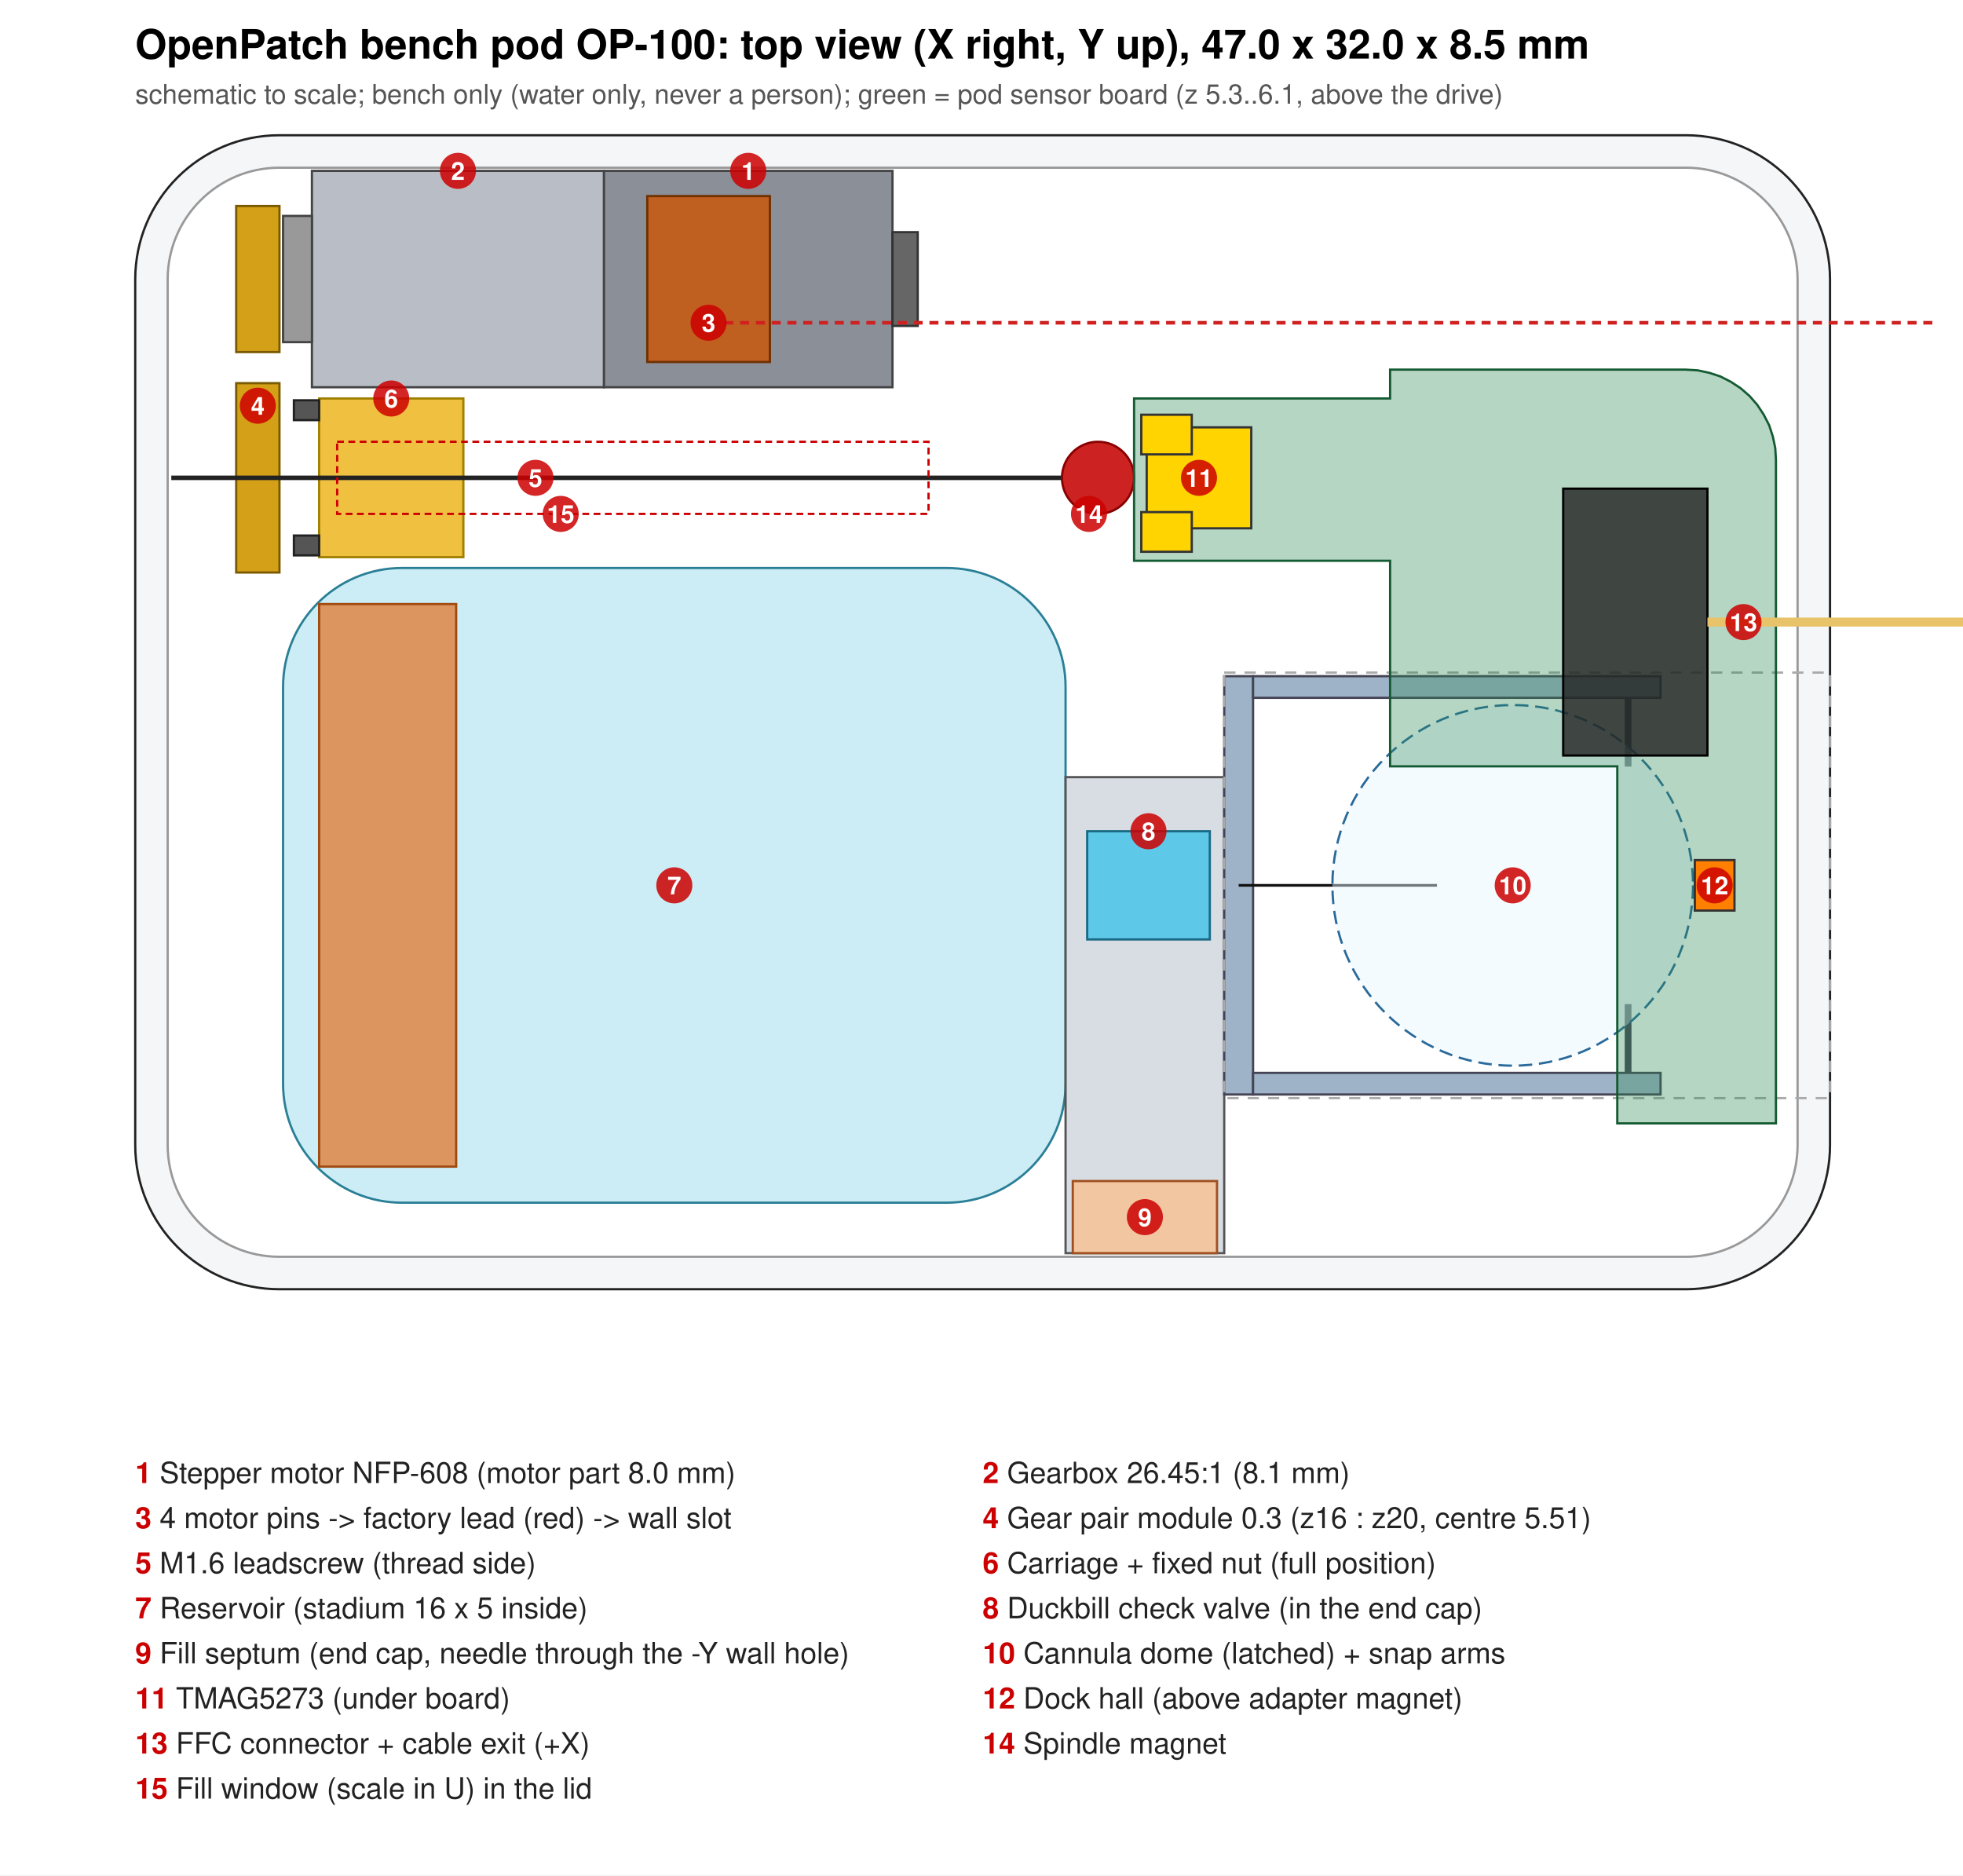
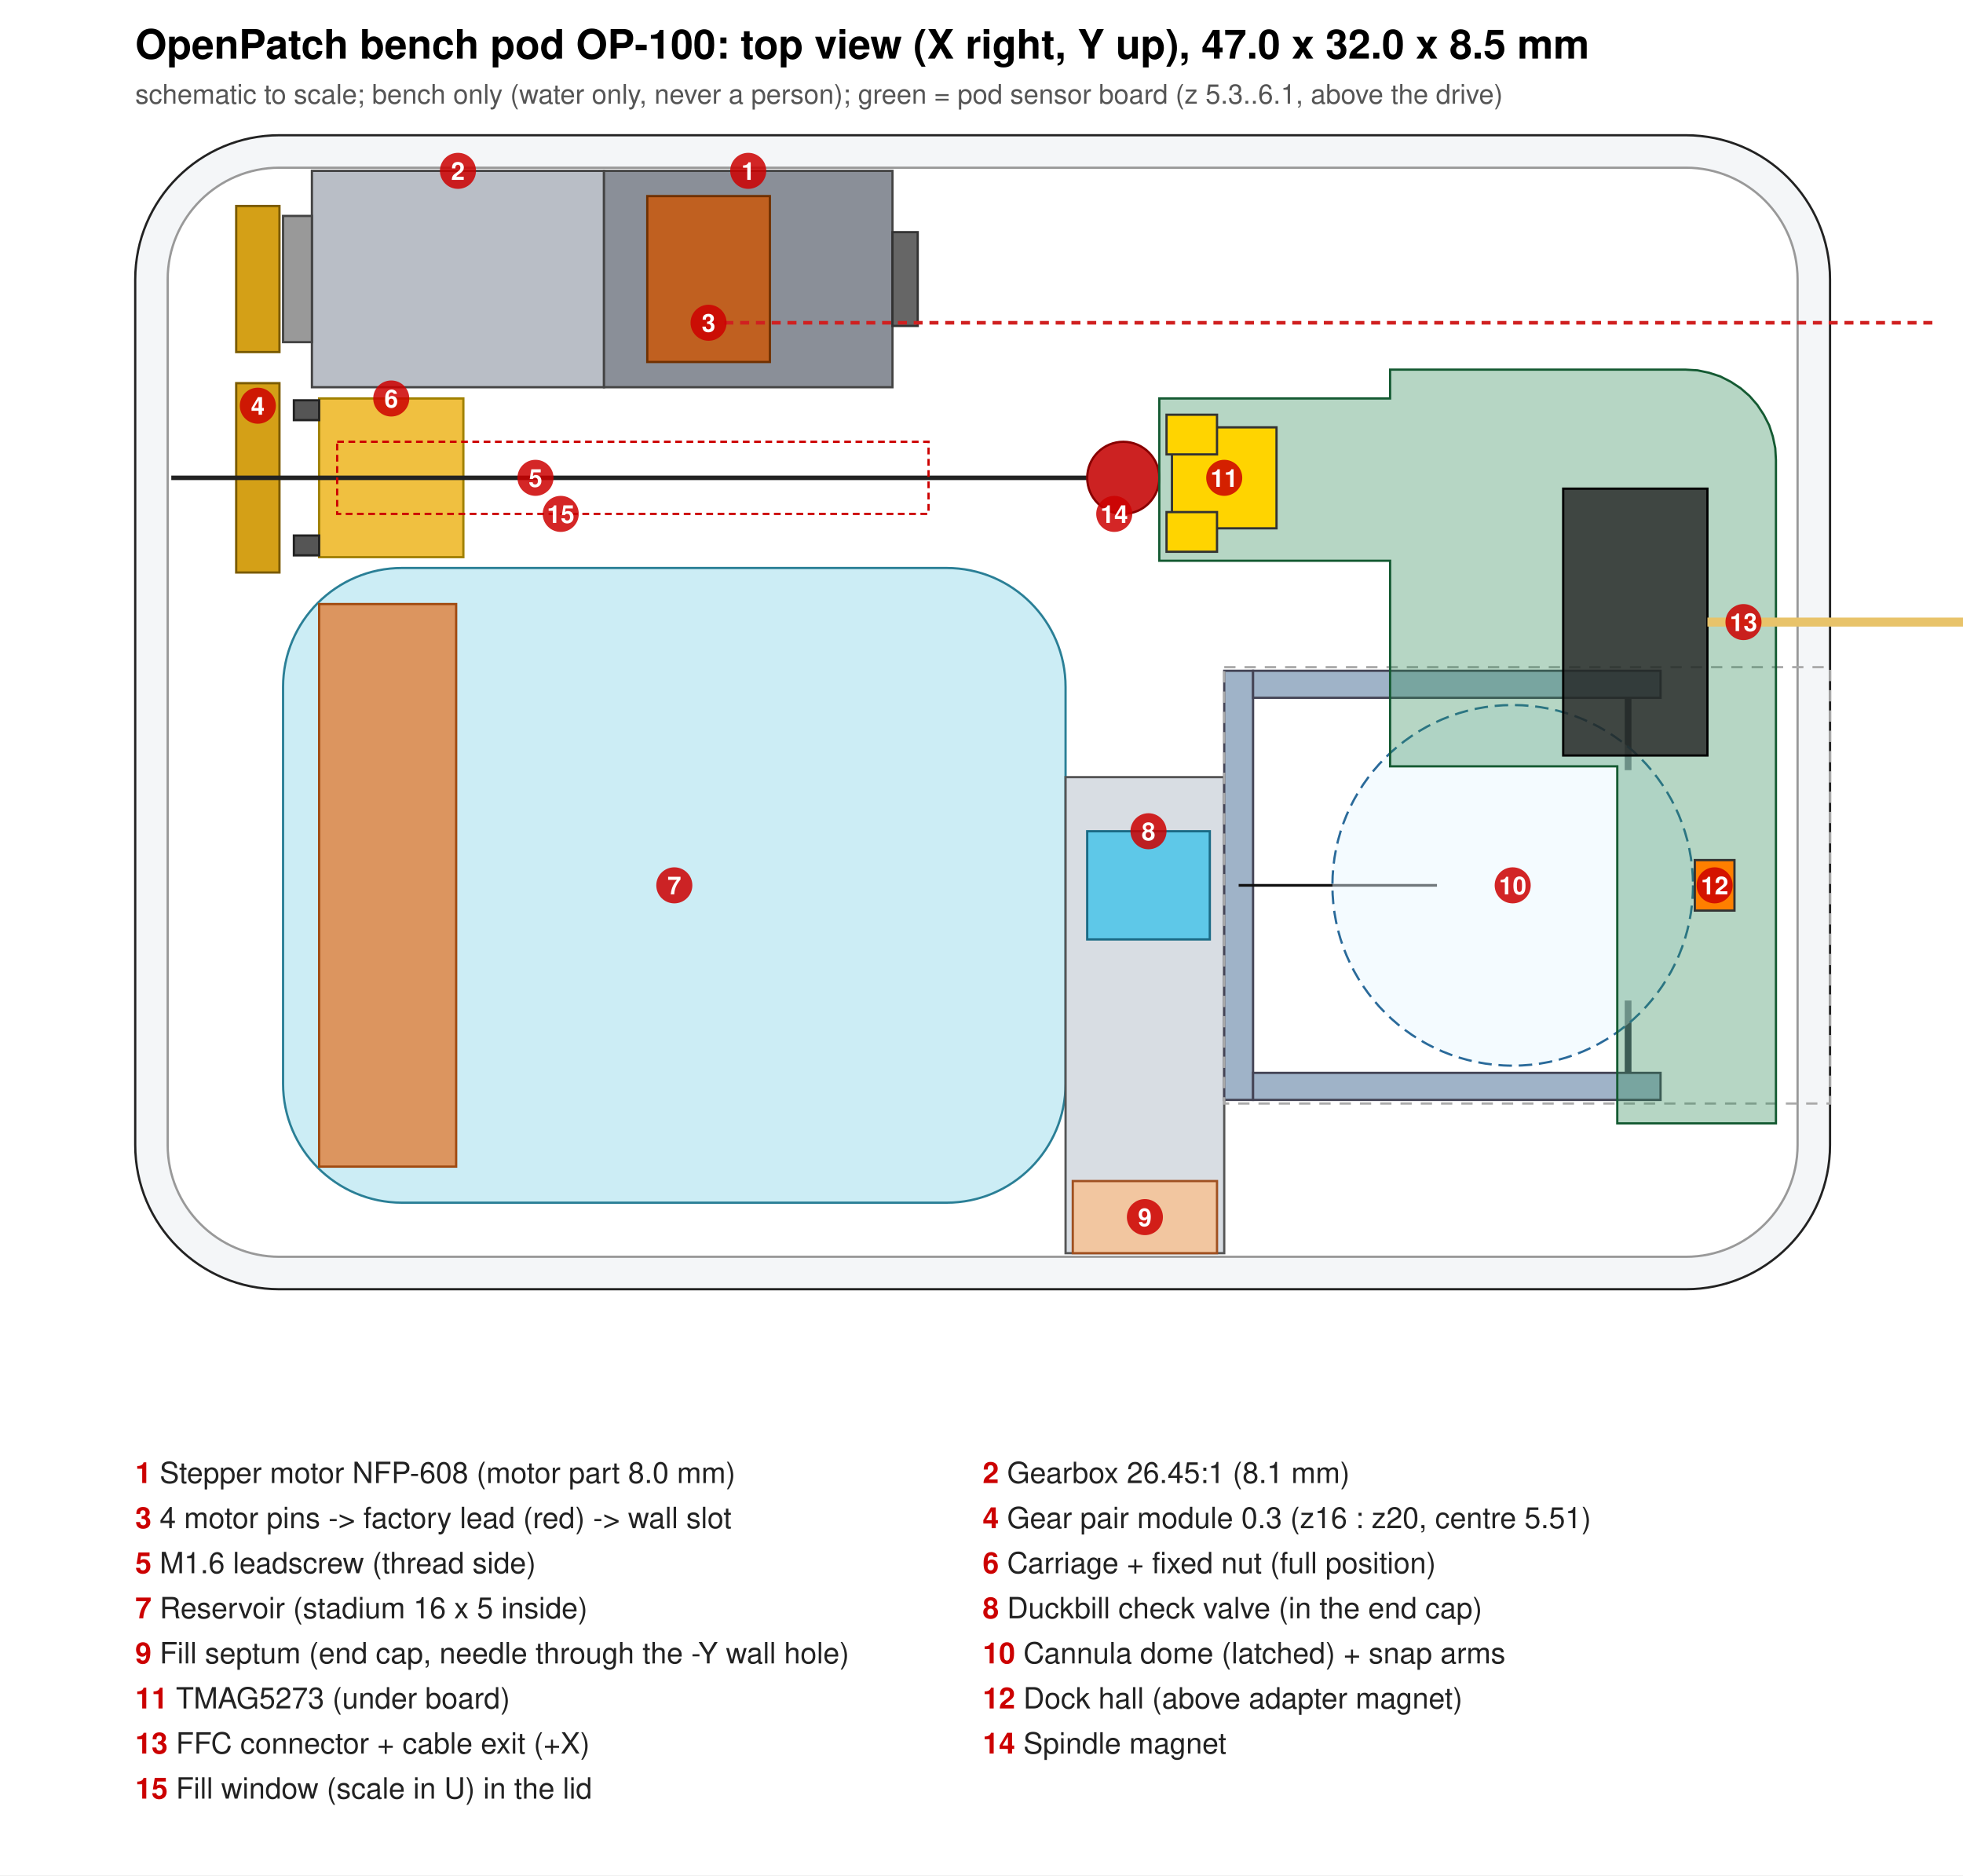
<svg xmlns="http://www.w3.org/2000/svg" width="871" height="832" viewBox="0 0 871 832" font-family="Helvetica,Arial,sans-serif">
  <rect width="100%" height="100%" fill="#ffffff" />
  <text x="60" y="26" font-size="18" font-weight="bold">OpenPatch bench pod OP-100: top view (X right, Y up), 47.0 x 32.0 x 8.5 mm</text>
  <text x="60" y="46" font-size="12" fill="#555">schematic to scale; bench only (water only, never a person); green = pod sensor board (z 5.3..6.1, above the drive)</text>
  <rect x="60.0" y="60.0" width="752.0" height="512.0" rx="64.0" fill="#f4f6f8" fill-opacity="1.0" stroke="#222" stroke-width="1" />
  <rect x="74.4" y="74.4" width="723.2" height="483.2" rx="49.6" fill="#ffffff" fill-opacity="1.0" stroke="#999" stroke-width="1" />
  <rect x="125.6" y="252.0" width="347.2" height="281.6" rx="52.8" fill="#bfe8f2" fill-opacity="0.8" stroke="#2a7f96" stroke-width="1" />
  <rect x="141.6" y="268.0" width="60.8" height="249.6" rx="0.0" fill="#e0803a" fill-opacity="0.8" stroke="#a04a10" stroke-width="1" />
  <rect x="141.6" y="176.8" width="64.0" height="70.4" rx="0.0" fill="#f0c040" fill-opacity="1.0" stroke="#a08000" stroke-width="1" />
  <rect x="138.4" y="75.8" width="129.6" height="96.0" rx="0.0" fill="#b9bec6" fill-opacity="1.0" stroke="#444" stroke-width="1" />
  <rect x="268.0" y="75.8" width="128.0" height="96.0" rx="0.0" fill="#8a8f98" fill-opacity="1.0" stroke="#444" stroke-width="1" />
  <rect x="396.0" y="103.0" width="11.2" height="41.6" rx="0.0" fill="#666" fill-opacity="1.0" stroke="#333" stroke-width="1" />
  <rect x="125.6" y="95.8" width="12.8" height="56.0" rx="0.0" fill="#999" fill-opacity="1.0" stroke="#444" stroke-width="1" />
  <rect x="104.8" y="170.0" width="19.2" height="84.0" rx="0.0" fill="#d4a017" fill-opacity="1.0" stroke="#7a5a00" stroke-width="1" />
  <rect x="104.8" y="91.4" width="19.2" height="64.8" rx="0.0" fill="#d4a017" fill-opacity="1.0" stroke="#7a5a00" stroke-width="1" />
-   <line x1="76.0" y1="212.0" x2="475.2" y2="212.0" stroke="#222" stroke-width="2" />
+   <line x1="76.0" y1="212.0" x2="486.4" y2="212.0" stroke="#222" stroke-width="2" />
  <rect x="287.2" y="87.0" width="54.4" height="73.6" rx="0.0" fill="#c06020" fill-opacity="1.0" stroke="#703000" stroke-width="1" />
  <line x1="314.4" y1="143.2" x2="860.0" y2="143.2" stroke="#d02020" stroke-width="1.6" stroke-dasharray="4,3" />
  <rect x="130.4" y="177.6" width="11.2" height="8.8" rx="0.0" fill="#555" fill-opacity="1.0" stroke="#222" stroke-width="1" />
  <rect x="130.4" y="237.6" width="11.2" height="8.8" rx="0.0" fill="#555" fill-opacity="1.0" stroke="#222" stroke-width="1" />
-   <circle cx="487.2" cy="212.0" r="16.0" fill="#cc2222" fill-opacity="1.0" stroke="#880000" stroke-width="1" />
+   <circle cx="498.4" cy="212.0" r="16.0" fill="#cc2222" fill-opacity="1.0" stroke="#880000" stroke-width="1" />
  <rect x="472.8" y="344.8" width="70.4" height="211.2" rx="0.0" fill="#d8dde3" fill-opacity="1.0" stroke="#555" stroke-width="1" />
-   <rect x="543.2" y="300.0" width="12.8" height="185.6" rx="0.0" fill="#9fb3c8" fill-opacity="1.0" stroke="#445" stroke-width="1" />
+   <rect x="543.2" y="297.6" width="12.8" height="190.4" rx="0.0" fill="#9fb3c8" fill-opacity="1.0" stroke="#445" stroke-width="1" />
  <rect x="476.0" y="524.0" width="64.0" height="32.0" rx="0.0" fill="#f2c6a0" fill-opacity="1.0" stroke="#a05020" stroke-width="1" />
  <rect x="482.4" y="368.8" width="54.4" height="48.0" rx="0.0" fill="#5ec8e8" fill-opacity="1.0" stroke="#1a6a85" stroke-width="1" />
  <line x1="549.6" y1="392.8" x2="637.6" y2="392.8" stroke="#111" stroke-width="1.2" />
-   <rect x="543.2" y="298.4" width="268.8" height="188.8" rx="0.0" fill="#ffffff" fill-opacity="0.0" stroke="#aaa" stroke-width="1" stroke-dasharray="5,4" />
-   <rect x="556.0" y="476.0" width="180.8" height="9.6" rx="0.0" fill="#9fb3c8" fill-opacity="1.0" stroke="#445" stroke-width="1" />
-   <line x1="722.4" y1="445.5" x2="722.4" y2="476.0" stroke="#445" stroke-width="3" />
-   <rect x="556.0" y="300.0" width="180.8" height="9.6" rx="0.0" fill="#9fb3c8" fill-opacity="1.0" stroke="#445" stroke-width="1" />
-   <line x1="722.4" y1="340.1" x2="722.4" y2="309.6" stroke="#445" stroke-width="3" />
+   <rect x="543.2" y="296.0" width="268.8" height="193.6" rx="0.0" fill="#ffffff" fill-opacity="0.0" stroke="#aaa" stroke-width="1" stroke-dasharray="5,4" />
+   <rect x="556.0" y="476.0" width="180.8" height="12.0" rx="0.0" fill="#9fb3c8" fill-opacity="1.0" stroke="#445" stroke-width="1" />
+   <line x1="722.4" y1="443.9" x2="722.4" y2="476.0" stroke="#445" stroke-width="3" />
+   <rect x="556.0" y="297.6" width="180.8" height="12.0" rx="0.0" fill="#9fb3c8" fill-opacity="1.0" stroke="#445" stroke-width="1" />
+   <line x1="722.4" y1="341.7" x2="722.4" y2="309.6" stroke="#445" stroke-width="3" />
  <circle cx="671.2" cy="392.8" r="80.0" fill="#e8f6ff" fill-opacity="0.45" stroke="#2a6a9a" stroke-width="1" stroke-dasharray="6,3" />
-   <polygon points="503.2,248.8 616.8,248.8 616.8,340.0 717.6,340.0 717.6,498.4 788.0,498.4 788.0,340.0 788.0,204.0 787.7,198.8 786.6,193.6 785.0,188.7 782.6,184.0 779.7,179.6 776.3,175.7 772.4,172.3 768.0,169.4 763.3,167.0 758.4,165.4 753.2,164.3 748.0,164.0 616.8,164.0 616.8,176.8 503.2,176.8" fill="#2e8b57" fill-opacity="0.35" stroke="#145a32" stroke-width="1" />
-   <rect x="508.8" y="189.6" width="46.4" height="44.8" rx="0.0" fill="#ffd400" fill-opacity="1.0" stroke="#333" stroke-width="1" />
-   <rect x="506.4" y="227.2" width="22.4" height="17.6" rx="0.0" fill="#ffd400" fill-opacity="1.0" stroke="#333" stroke-width="1" />
-   <rect x="506.4" y="184.0" width="22.4" height="17.6" rx="0.0" fill="#ffd400" fill-opacity="1.0" stroke="#333" stroke-width="1" />
+   <polygon points="514.4,248.8 616.8,248.8 616.8,340.0 717.6,340.0 717.6,498.4 788.0,498.4 788.0,340.0 788.0,204.0 787.7,198.8 786.6,193.6 785.0,188.7 782.6,184.0 779.7,179.6 776.3,175.7 772.4,172.3 768.0,169.4 763.3,167.0 758.4,165.4 753.2,164.3 748.0,164.0 616.8,164.0 616.8,176.8 514.4,176.8" fill="#2e8b57" fill-opacity="0.35" stroke="#145a32" stroke-width="1" />
+   <rect x="520.0" y="189.6" width="46.4" height="44.8" rx="0.0" fill="#ffd400" fill-opacity="1.0" stroke="#333" stroke-width="1" />
+   <rect x="517.6" y="227.2" width="22.4" height="17.6" rx="0.0" fill="#ffd400" fill-opacity="1.0" stroke="#333" stroke-width="1" />
+   <rect x="517.6" y="184.0" width="22.4" height="17.6" rx="0.0" fill="#ffd400" fill-opacity="1.0" stroke="#333" stroke-width="1" />
  <rect x="752.0" y="381.6" width="17.6" height="22.4" rx="0.0" fill="#ff7f00" fill-opacity="1.0" stroke="#333" stroke-width="1" />
  <rect x="693.6" y="216.8" width="64.0" height="118.4" rx="0.0" fill="#222" fill-opacity="0.8" stroke="#000" stroke-width="1" />
  <line x1="757.6" y1="276.0" x2="876.0" y2="276.0" stroke="#e8c36a" stroke-width="4" />
  <rect x="149.6" y="196.0" width="262.4" height="32.0" rx="0.0" fill="#ffffff" fill-opacity="0.0" stroke="#c00" stroke-width="1" stroke-dasharray="3,2" />
  <circle cx="332.0" cy="75.8" r="8" fill="#c00" fill-opacity="0.85" />
  <text x="332.0" y="79.8" font-size="11" fill="#fff" text-anchor="middle" font-weight="bold">1</text>
  <text x="60.0" y="658" font-size="13" fill="#222">
    <tspan fill="#c00" font-weight="bold">1</tspan>  Stepper motor NFP-608 (motor part 8.0 mm)</text>
  <circle cx="203.2" cy="75.8" r="8" fill="#c00" fill-opacity="0.85" />
  <text x="203.2" y="79.8" font-size="11" fill="#fff" text-anchor="middle" font-weight="bold">2</text>
  <text x="436" y="658" font-size="13" fill="#222">
    <tspan fill="#c00" font-weight="bold">2</tspan>  Gearbox 26.45:1 (8.1 mm)</text>
  <circle cx="314.4" cy="143.2" r="8" fill="#c00" fill-opacity="0.85" />
  <text x="314.4" y="147.2" font-size="11" fill="#fff" text-anchor="middle" font-weight="bold">3</text>
  <text x="60.0" y="678" font-size="13" fill="#222">
    <tspan fill="#c00" font-weight="bold">3</tspan>  4 motor pins -&gt; factory lead (red) -&gt; wall slot</text>
  <circle cx="114.4" cy="180.0" r="8" fill="#c00" fill-opacity="0.85" />
  <text x="114.4" y="184.0" font-size="11" fill="#fff" text-anchor="middle" font-weight="bold">4</text>
  <text x="436" y="678" font-size="13" fill="#222">
    <tspan fill="#c00" font-weight="bold">4</tspan>  Gear pair module 0.3 (z16 : z20, centre 5.51)</text>
  <circle cx="237.6" cy="212.0" r="8" fill="#c00" fill-opacity="0.85" />
  <text x="237.6" y="216.0" font-size="11" fill="#fff" text-anchor="middle" font-weight="bold">5</text>
  <text x="60.0" y="698" font-size="13" fill="#222">
    <tspan fill="#c00" font-weight="bold">5</tspan>  M1.6 leadscrew (thread side)</text>
  <circle cx="173.6" cy="176.8" r="8" fill="#c00" fill-opacity="0.85" />
  <text x="173.6" y="180.8" font-size="11" fill="#fff" text-anchor="middle" font-weight="bold">6</text>
  <text x="436" y="698" font-size="13" fill="#222">
    <tspan fill="#c00" font-weight="bold">6</tspan>  Carriage + fixed nut (full position)</text>
  <circle cx="299.2" cy="392.8" r="8" fill="#c00" fill-opacity="0.85" />
  <text x="299.2" y="396.8" font-size="11" fill="#fff" text-anchor="middle" font-weight="bold">7</text>
  <text x="60.0" y="718" font-size="13" fill="#222">
    <tspan fill="#c00" font-weight="bold">7</tspan>  Reservoir (stadium 16 x 5 inside)</text>
  <circle cx="509.6" cy="368.8" r="8" fill="#c00" fill-opacity="0.85" />
  <text x="509.6" y="372.8" font-size="11" fill="#fff" text-anchor="middle" font-weight="bold">8</text>
  <text x="436" y="718" font-size="13" fill="#222">
    <tspan fill="#c00" font-weight="bold">8</tspan>  Duckbill check valve (in the end cap)</text>
  <circle cx="508.0" cy="540.0" r="8" fill="#c00" fill-opacity="0.85" />
  <text x="508.0" y="544.0" font-size="11" fill="#fff" text-anchor="middle" font-weight="bold">9</text>
  <text x="60.0" y="738" font-size="13" fill="#222">
    <tspan fill="#c00" font-weight="bold">9</tspan>  Fill septum (end cap, needle through the -Y wall hole)</text>
  <circle cx="671.2" cy="392.8" r="8" fill="#c00" fill-opacity="0.85" />
  <text x="671.2" y="396.8" font-size="11" fill="#fff" text-anchor="middle" font-weight="bold">10</text>
  <text x="436" y="738" font-size="13" fill="#222">
    <tspan fill="#c00" font-weight="bold">10</tspan>  Cannula dome (latched) + snap arms</text>
-   <circle cx="532.0" cy="212.0" r="8" fill="#c00" fill-opacity="0.85" />
-   <text x="532.0" y="216.0" font-size="11" fill="#fff" text-anchor="middle" font-weight="bold">11</text>
+   <circle cx="543.2" cy="212.0" r="8" fill="#c00" fill-opacity="0.85" />
+   <text x="543.2" y="216.0" font-size="11" fill="#fff" text-anchor="middle" font-weight="bold">11</text>
  <text x="60.0" y="758" font-size="13" fill="#222">
    <tspan fill="#c00" font-weight="bold">11</tspan>  TMAG5273 (under board)</text>
  <circle cx="760.8" cy="392.8" r="8" fill="#c00" fill-opacity="0.85" />
  <text x="760.8" y="396.8" font-size="11" fill="#fff" text-anchor="middle" font-weight="bold">12</text>
  <text x="436" y="758" font-size="13" fill="#222">
    <tspan fill="#c00" font-weight="bold">12</tspan>  Dock hall (above adapter magnet)</text>
  <circle cx="773.6" cy="276.0" r="8" fill="#c00" fill-opacity="0.85" />
  <text x="773.6" y="280.0" font-size="11" fill="#fff" text-anchor="middle" font-weight="bold">13</text>
  <text x="60.0" y="778" font-size="13" fill="#222">
    <tspan fill="#c00" font-weight="bold">13</tspan>  FFC connector + cable exit (+X)</text>
-   <circle cx="483.2" cy="228.0" r="8" fill="#c00" fill-opacity="0.85" />
-   <text x="483.2" y="232.0" font-size="11" fill="#fff" text-anchor="middle" font-weight="bold">14</text>
+   <circle cx="494.4" cy="228.0" r="8" fill="#c00" fill-opacity="0.85" />
+   <text x="494.4" y="232.0" font-size="11" fill="#fff" text-anchor="middle" font-weight="bold">14</text>
  <text x="436" y="778" font-size="13" fill="#222">
    <tspan fill="#c00" font-weight="bold">14</tspan>  Spindle magnet</text>
  <circle cx="248.8" cy="228.0" r="8" fill="#c00" fill-opacity="0.85" />
  <text x="248.8" y="232.0" font-size="11" fill="#fff" text-anchor="middle" font-weight="bold">15</text>
  <text x="60.0" y="798" font-size="13" fill="#222">
    <tspan fill="#c00" font-weight="bold">15</tspan>  Fill window (scale in U) in the lid</text>
</svg>
